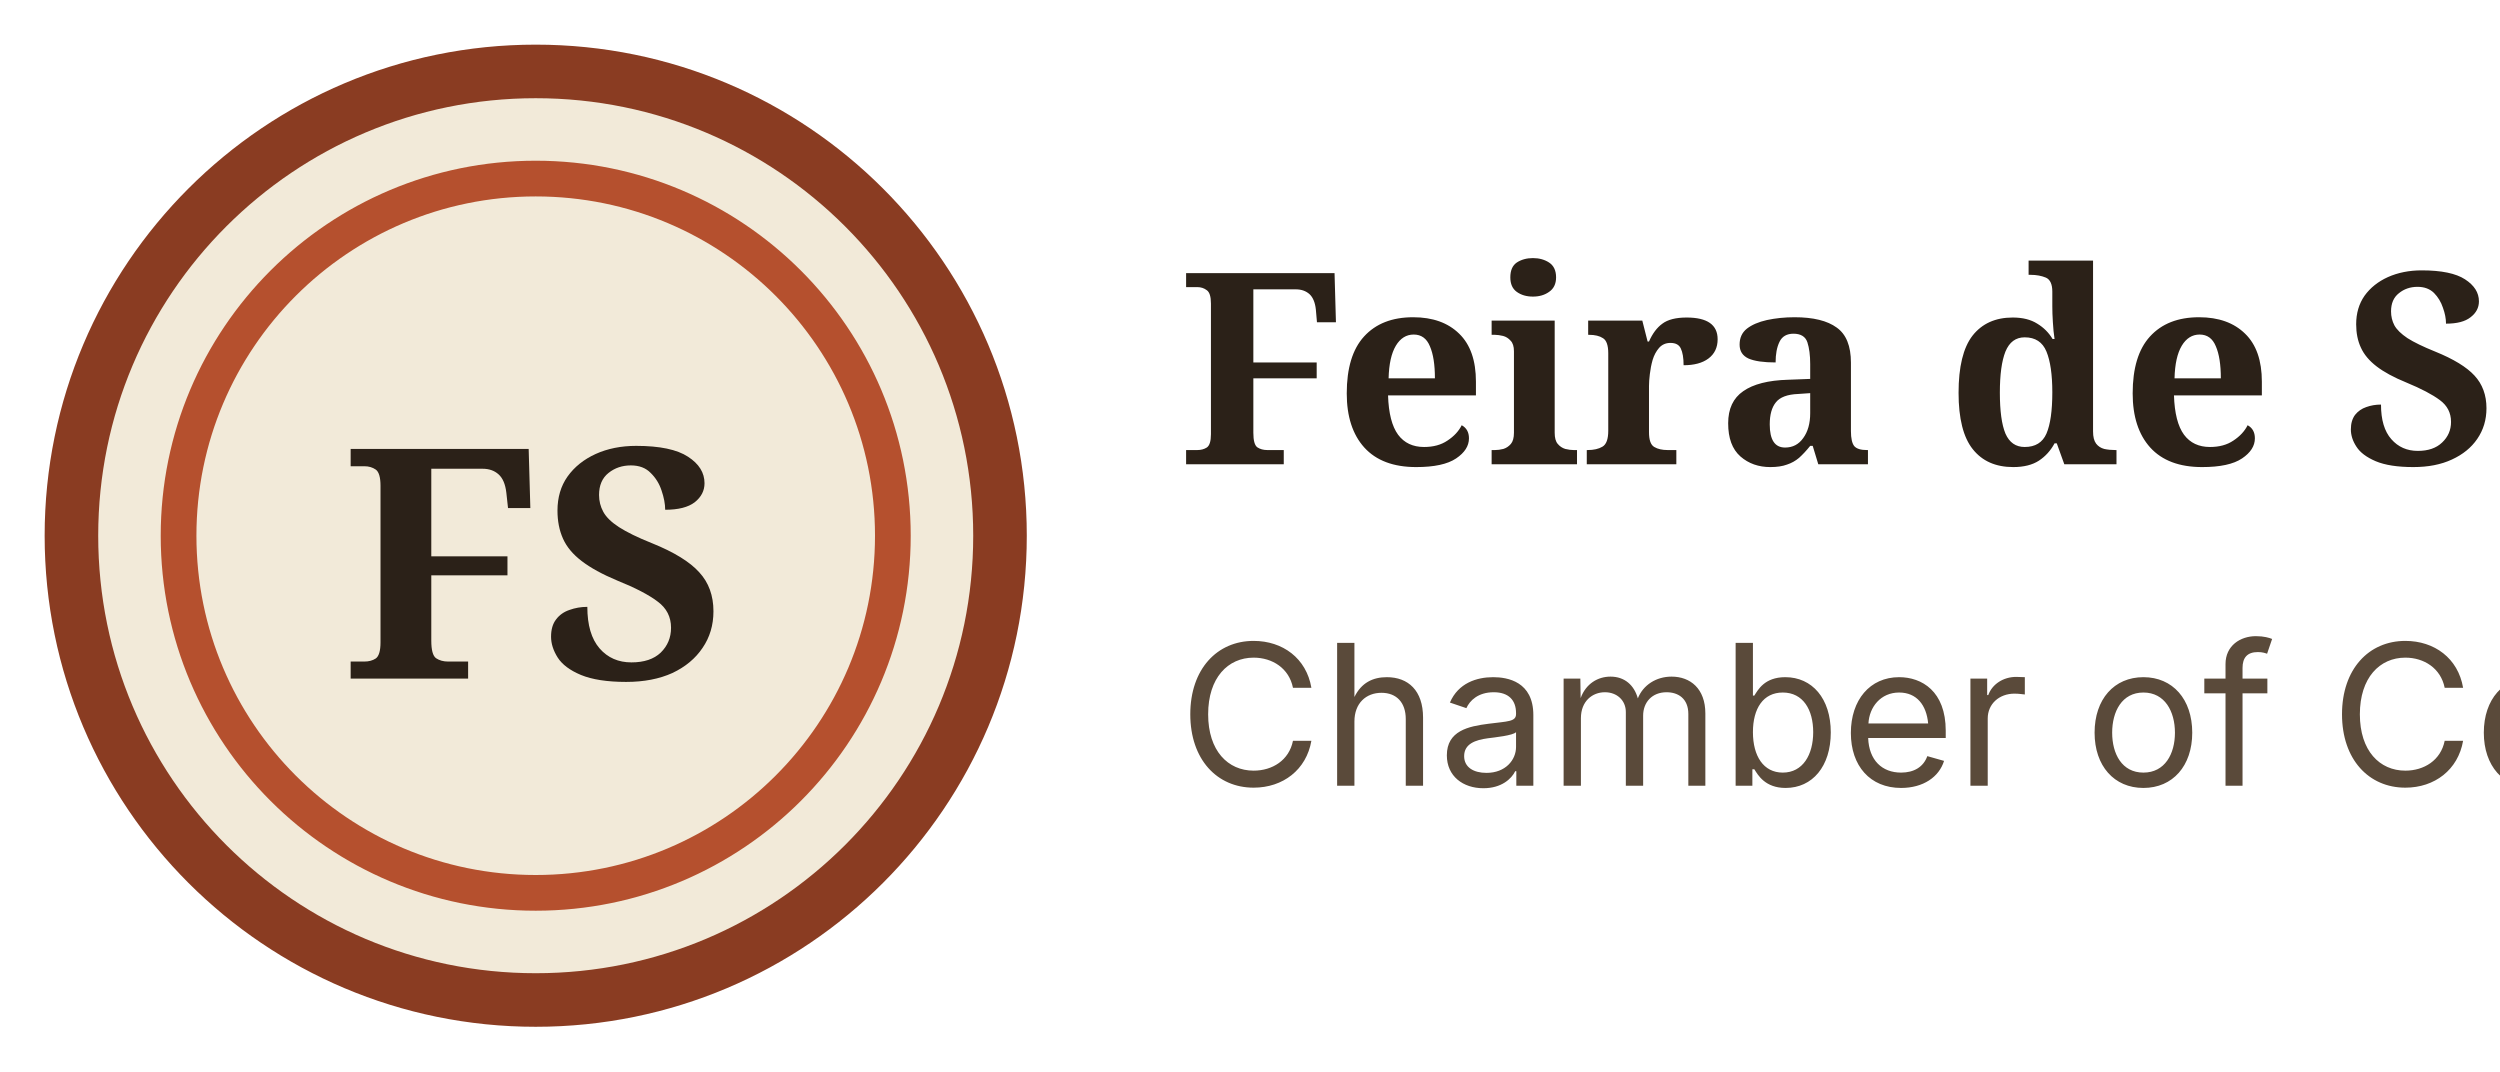
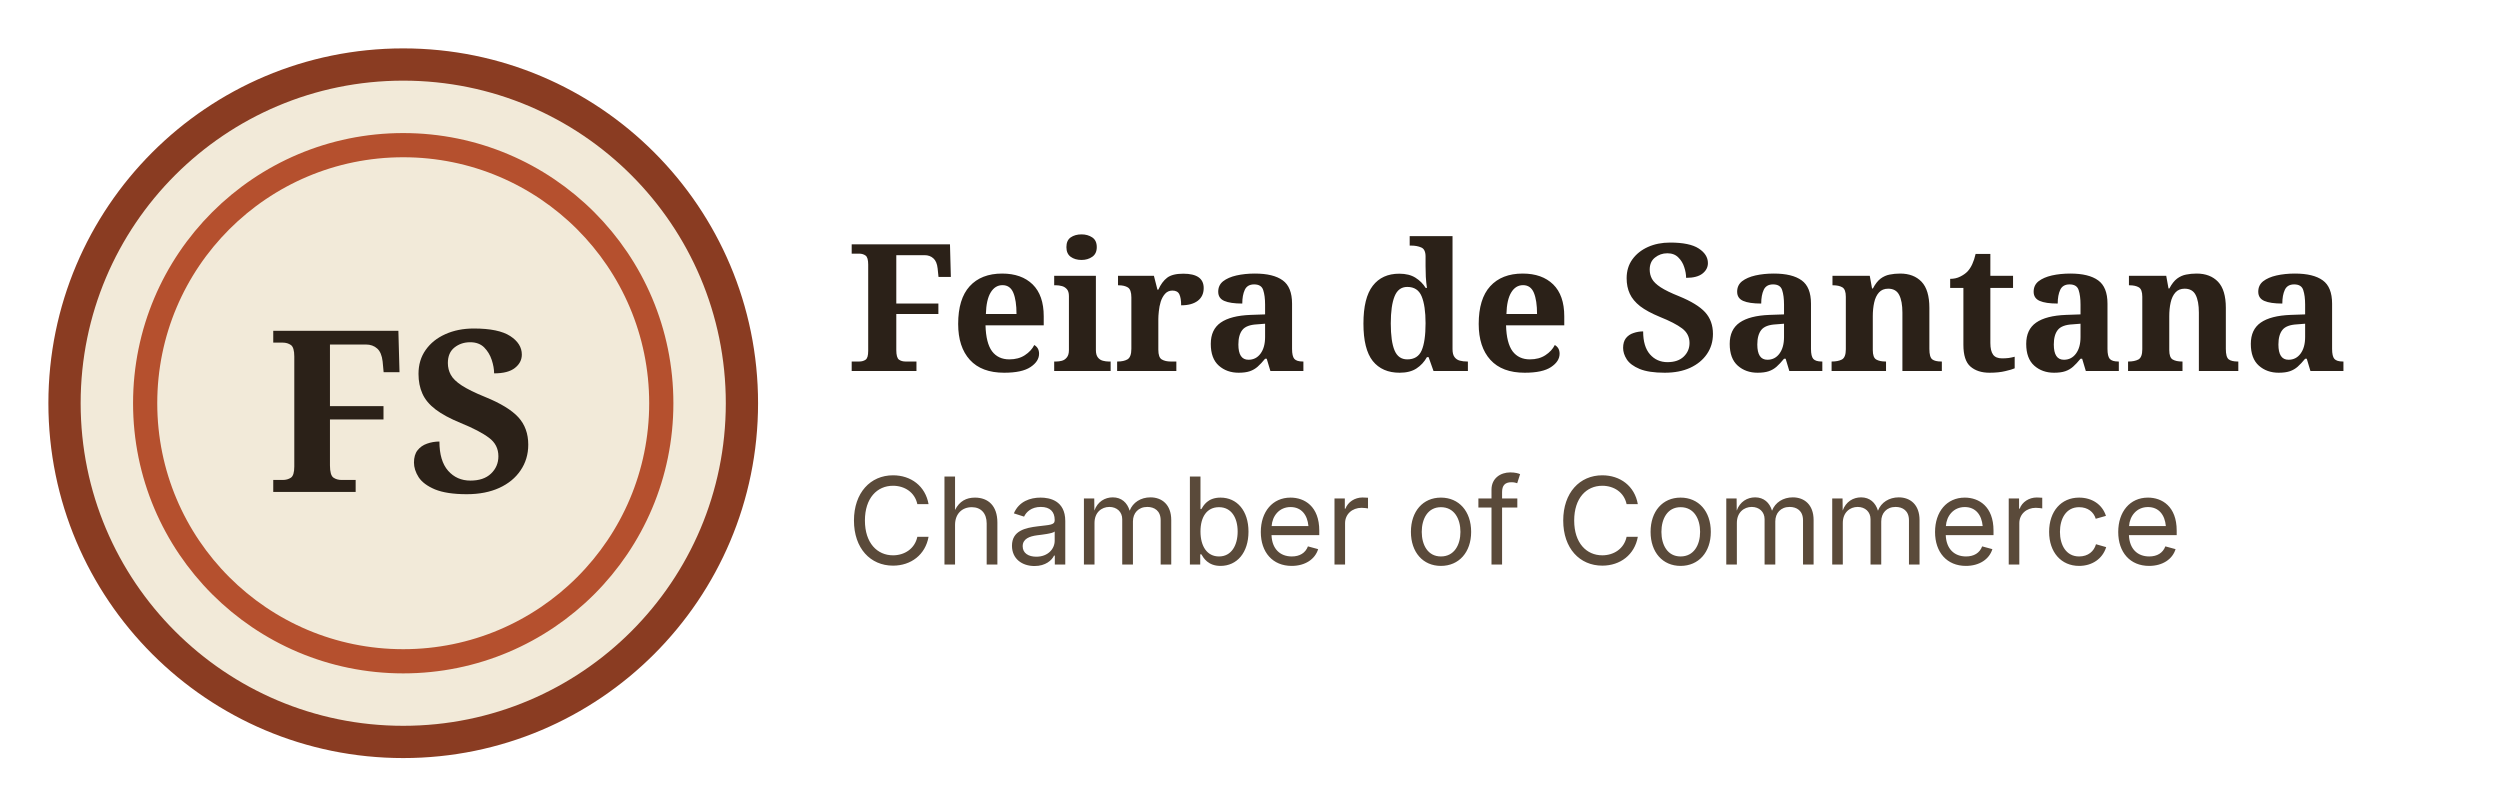
- <svg xmlns="http://www.w3.org/2000/svg" viewBox="0 0 140 60" role="img" aria-labelledby="chamberLogoTitle">
-   <circle cx="30" cy="30" r="26" fill="#f2ead9" stroke="#8a3c22" stroke-width="3" />
-   <circle cx="30" cy="30" r="20" fill="none" stroke="#b5502e" stroke-width="2" />
-   <text x="30" y="38" text-anchor="middle" font-family="Georgia, serif" font-size="18" font-weight="700" fill="#2b2118">FS</text>
-   <text x="66" y="26" font-family="'Fraunces', Georgia, serif" font-size="15" font-weight="700" fill="#2b2118">Feira de Santana</text>
-   <text x="66" y="44" font-family="Inter, sans-serif" font-size="11" fill="#5a4a3a">Chamber of Commerce</text>
+ <svg xmlns="http://www.w3.org/2000/svg" viewBox="0 0 310 100" role="img" aria-labelledby="chamberLogoTitle">
+   <circle cx="50" cy="50" r="42" fill="#f2ead9" stroke="#8a3c22" stroke-width="4" />
+   <circle cx="50" cy="50" r="32" fill="none" stroke="#b5502e" stroke-width="3" />
+   <text x="50" y="61" text-anchor="middle" font-family="Georgia, serif" font-size="28" font-weight="700" fill="#2b2118">FS</text>
+   <text x="105" y="46" font-family="'Fraunces', Georgia, serif" font-size="22" font-weight="700" fill="#2b2118">Feira de Santana</text>
+   <text x="105" y="70" font-family="Inter, sans-serif" font-size="15" fill="#5a4a3a">Chamber of Commerce</text>
</svg>
